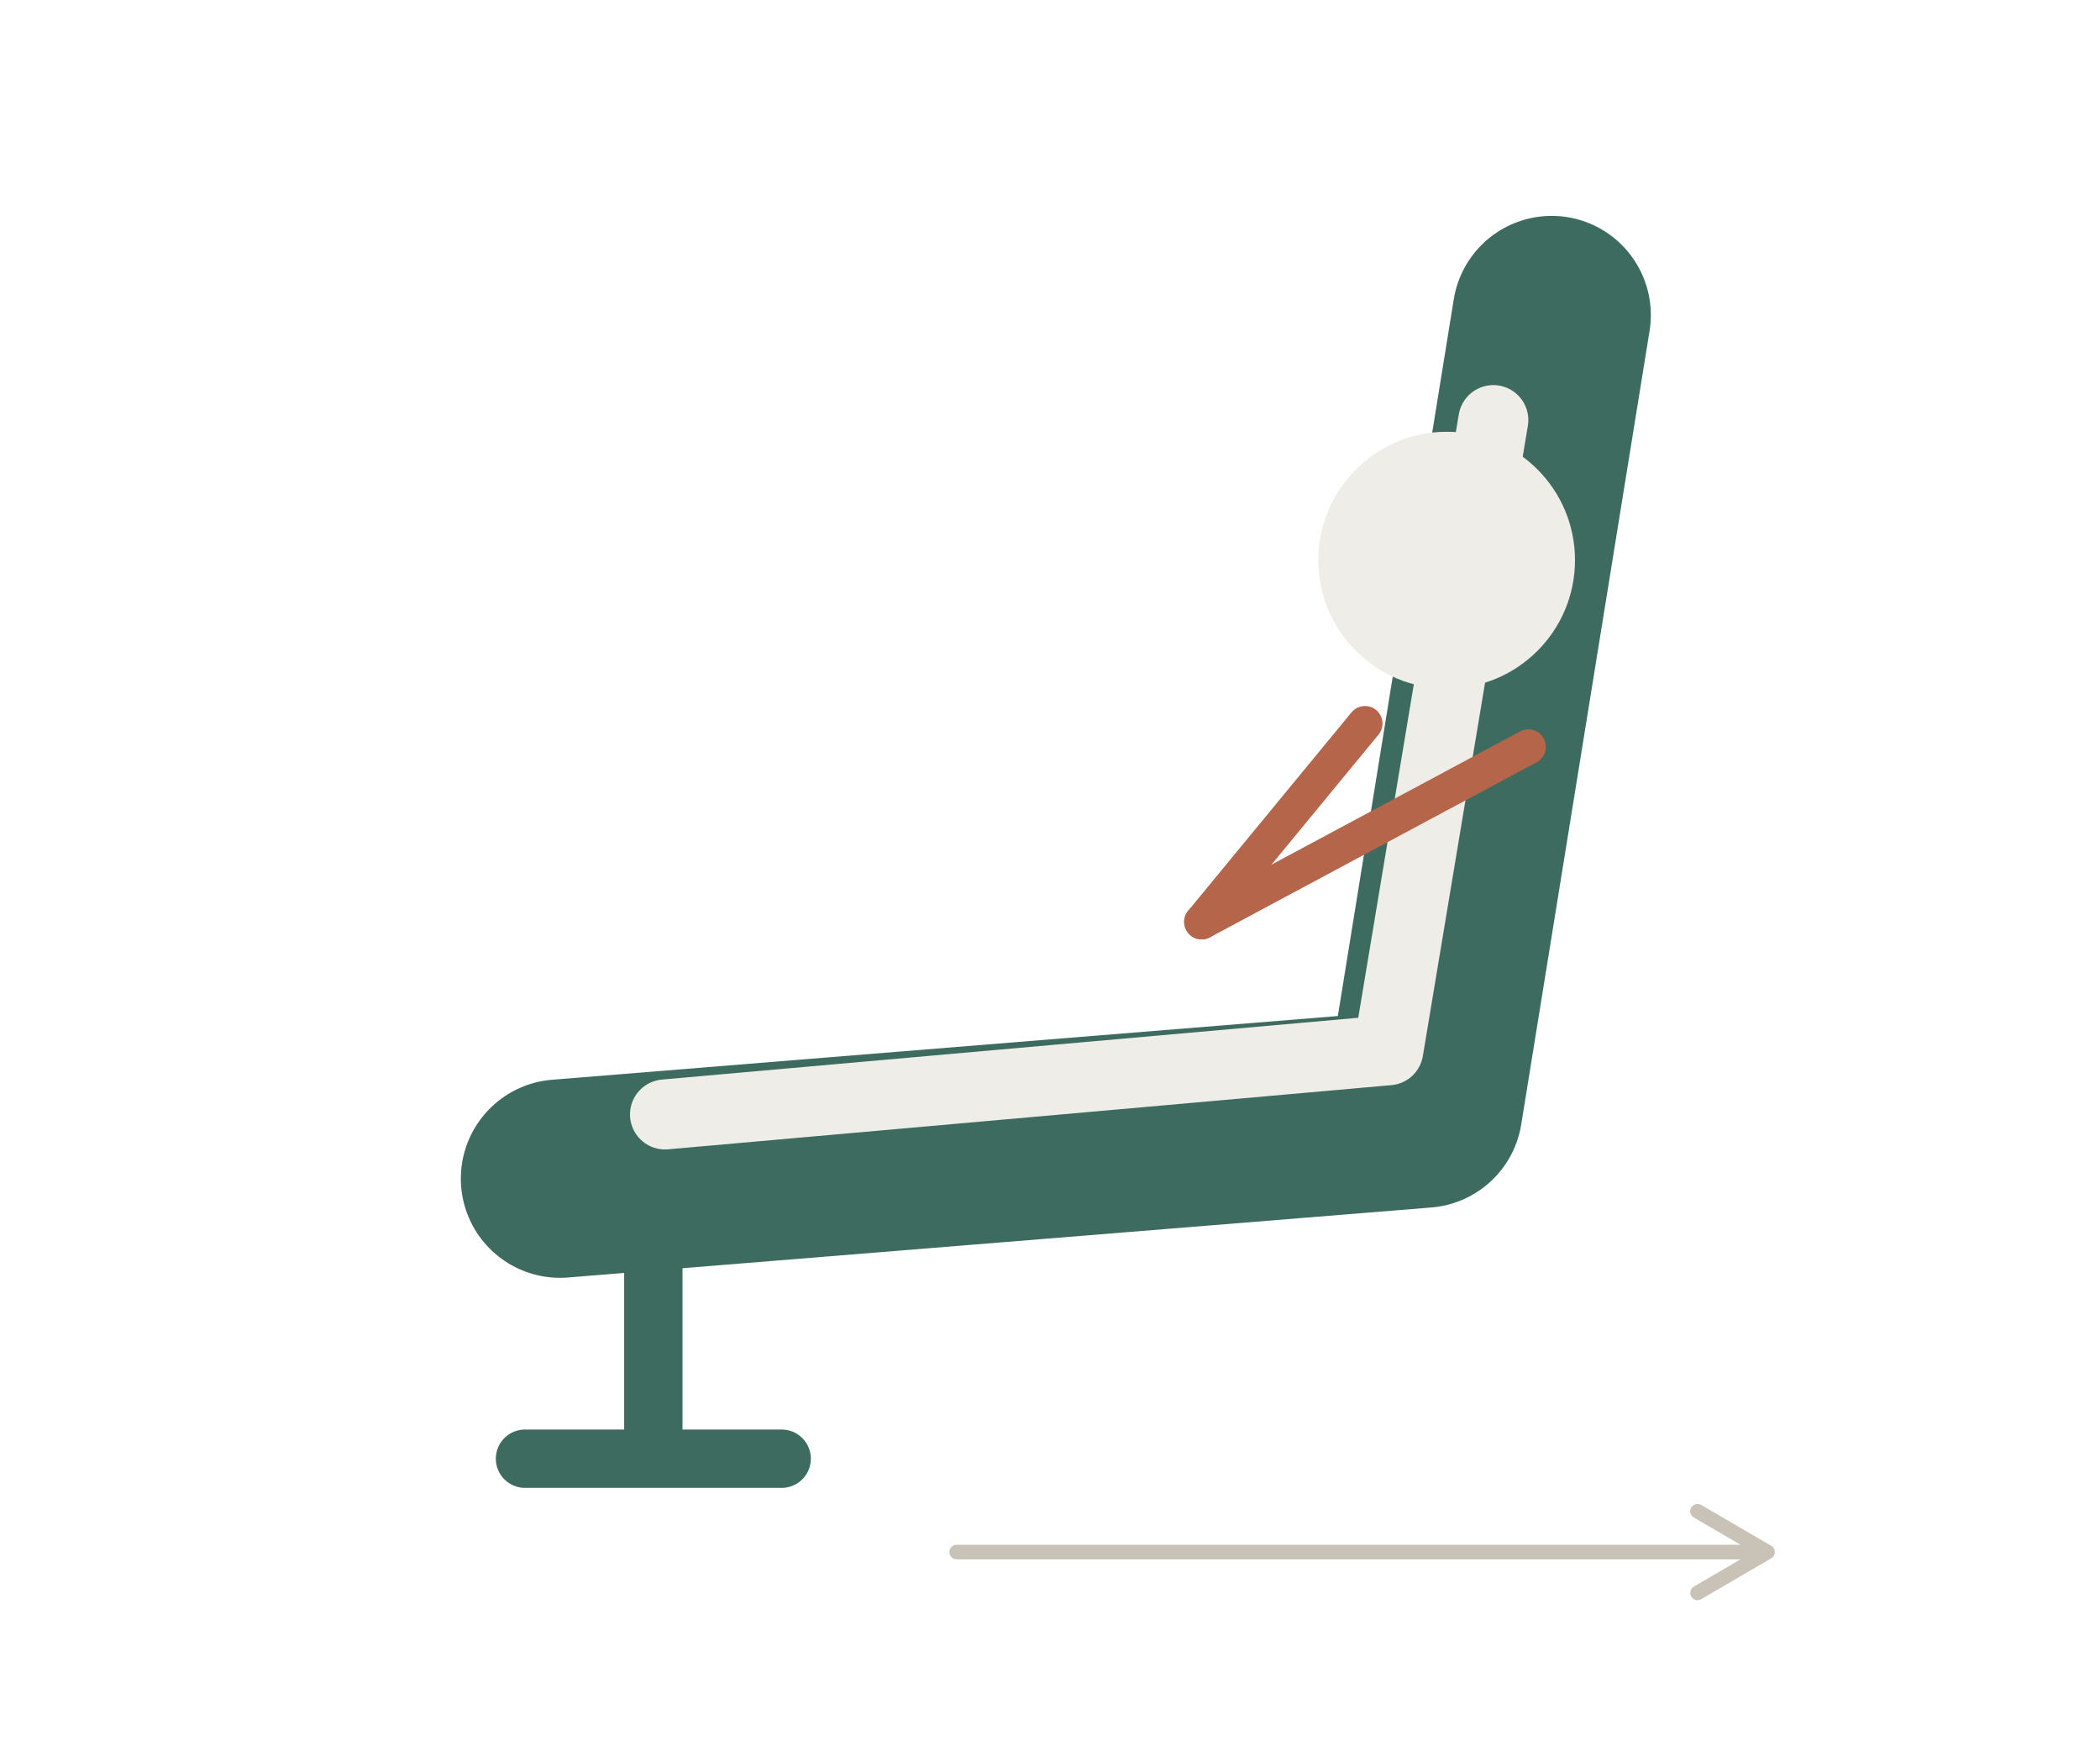
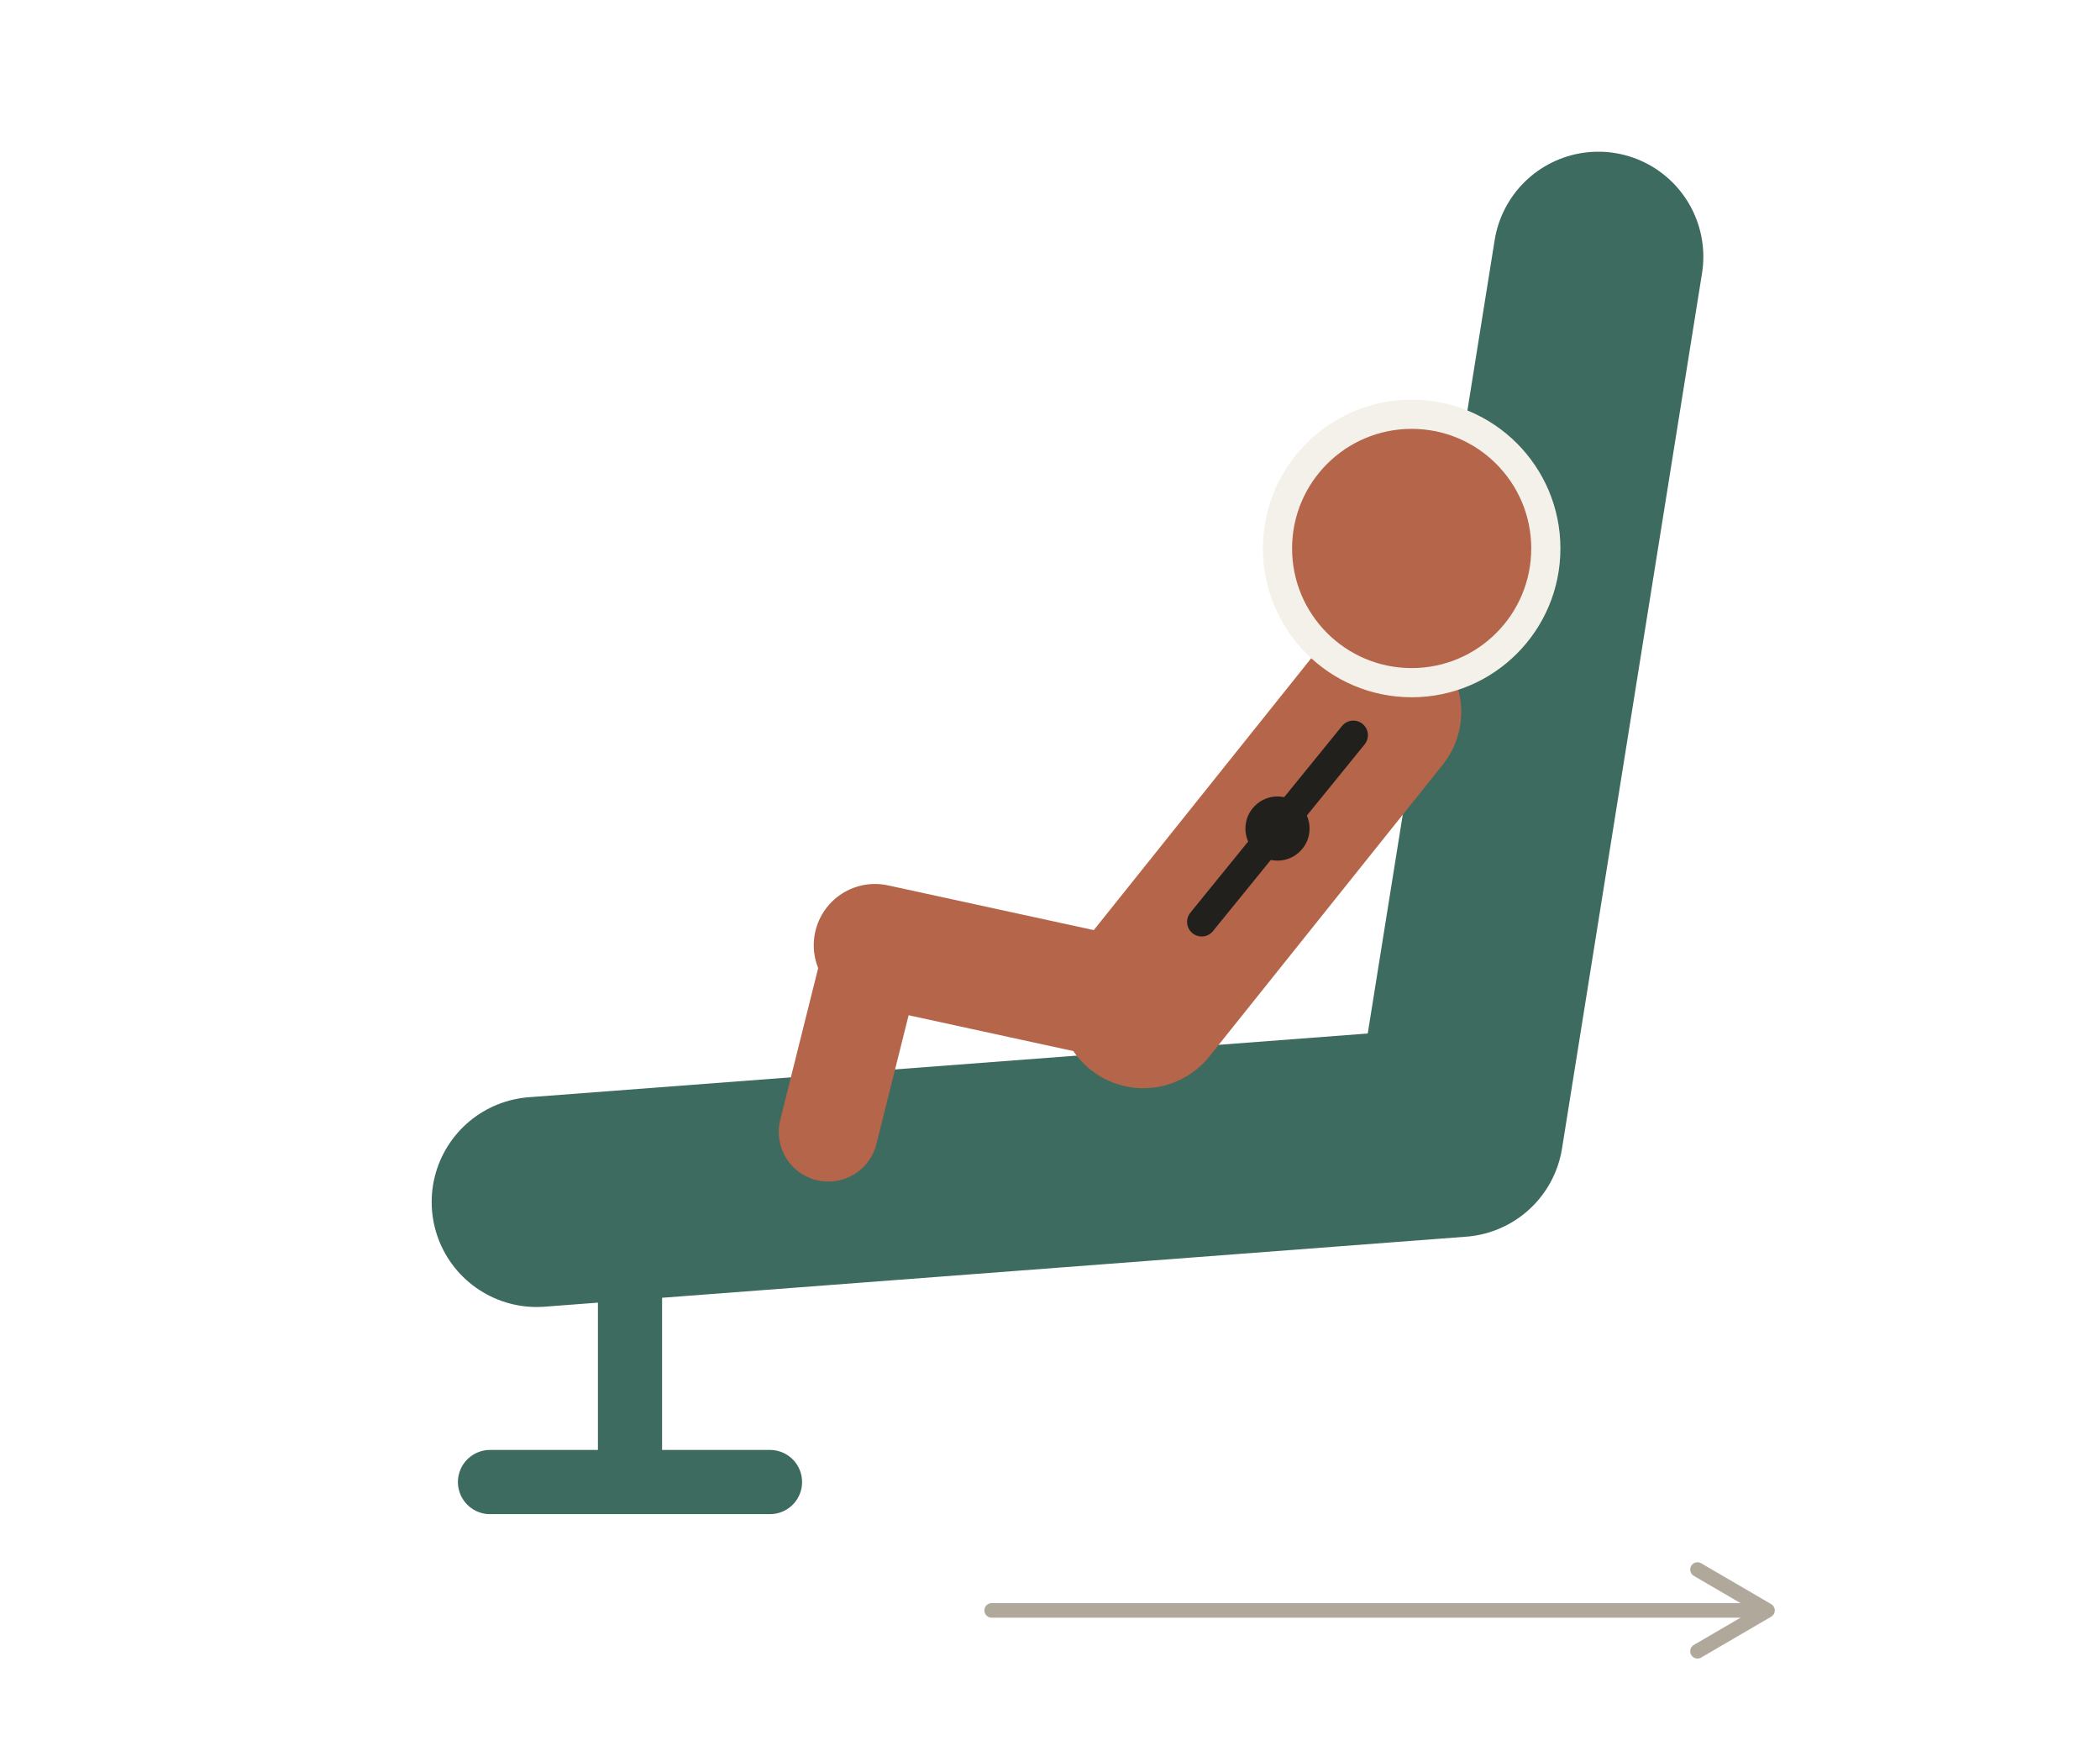
- <svg xmlns="http://www.w3.org/2000/svg" viewBox="0 0 360 300" role="img" aria-label="Ikon av en bakåtvänd bilbarnstol med hög rygg och stödben">
-   <path d="M266 54 L 244 190 L 96 202" fill="none" stroke="#3E6B5F" stroke-width="34" stroke-linecap="round" stroke-linejoin="round" />
-   <path d="M256 72 L 238 180 L 114 191" fill="none" stroke="#EFEDE7" stroke-width="12" stroke-linecap="round" stroke-linejoin="round" />
-   <circle cx="248" cy="96" r="22" fill="#EFEDE7" />
-   <g fill="none" stroke="#B5654A" stroke-width="6" stroke-linecap="round">
-     <path d="M234 124 L 206 158" />
-     <path d="M262 128 L 206 158" />
+ <svg xmlns="http://www.w3.org/2000/svg" viewBox="0 0 360 300" role="img" aria-label="Ett barn sitter bakåtvänt i en bilbarnstol med hög rygg och stödben">
+   <path d="M274 44 L 250 194 L 92 206" fill="none" stroke="#3E6B5F" stroke-width="36" stroke-linecap="round" stroke-linejoin="round" />
+   <path d="M108 220 L 108 250" stroke="#3E6B5F" stroke-width="11" stroke-linecap="round" />
+   <path d="M84 254 L 132 254" stroke="#3E6B5F" stroke-width="11" stroke-linecap="round" />
+   <g stroke="#B5654A" stroke-linecap="round" stroke-linejoin="round" fill="none">
+     <path d="M150 162 L 142 194" stroke-width="17" />
+     <path d="M196 172 L 150 162" stroke-width="21" />
+     <path d="M236 122 L 196 172" stroke-width="29" />
  </g>
-   <path d="M112 216 L 112 246" stroke="#3E6B5F" stroke-width="10" stroke-linecap="round" />
-   <path d="M90 250 L 134 250" stroke="#3E6B5F" stroke-width="10" stroke-linecap="round" />
-   <g stroke="#C9C3B7" stroke-width="2.5" fill="none" stroke-linecap="round" stroke-linejoin="round">
-     <line x1="164" y1="266" x2="300" y2="266" />
-     <polyline points="291,259 303,266 291,273" />
+   <circle cx="242" cy="94" r="23" fill="#B5654A" stroke="#F4F1EA" stroke-width="5" />
+   <g stroke="#22201D" stroke-linecap="round" fill="none">
+     <path d="M232 126 L 206 158" stroke-width="5" />
+     <circle cx="219" cy="142" r="5.5" fill="#22201D" stroke="none" />
+   </g>
+   <g stroke="#B0A99B" stroke-width="2.5" fill="none" stroke-linecap="round" stroke-linejoin="round">
+     <line x1="170" y1="276" x2="300" y2="276" />
+     <polyline points="291,269 303,276 291,283" />
  </g>
</svg>
